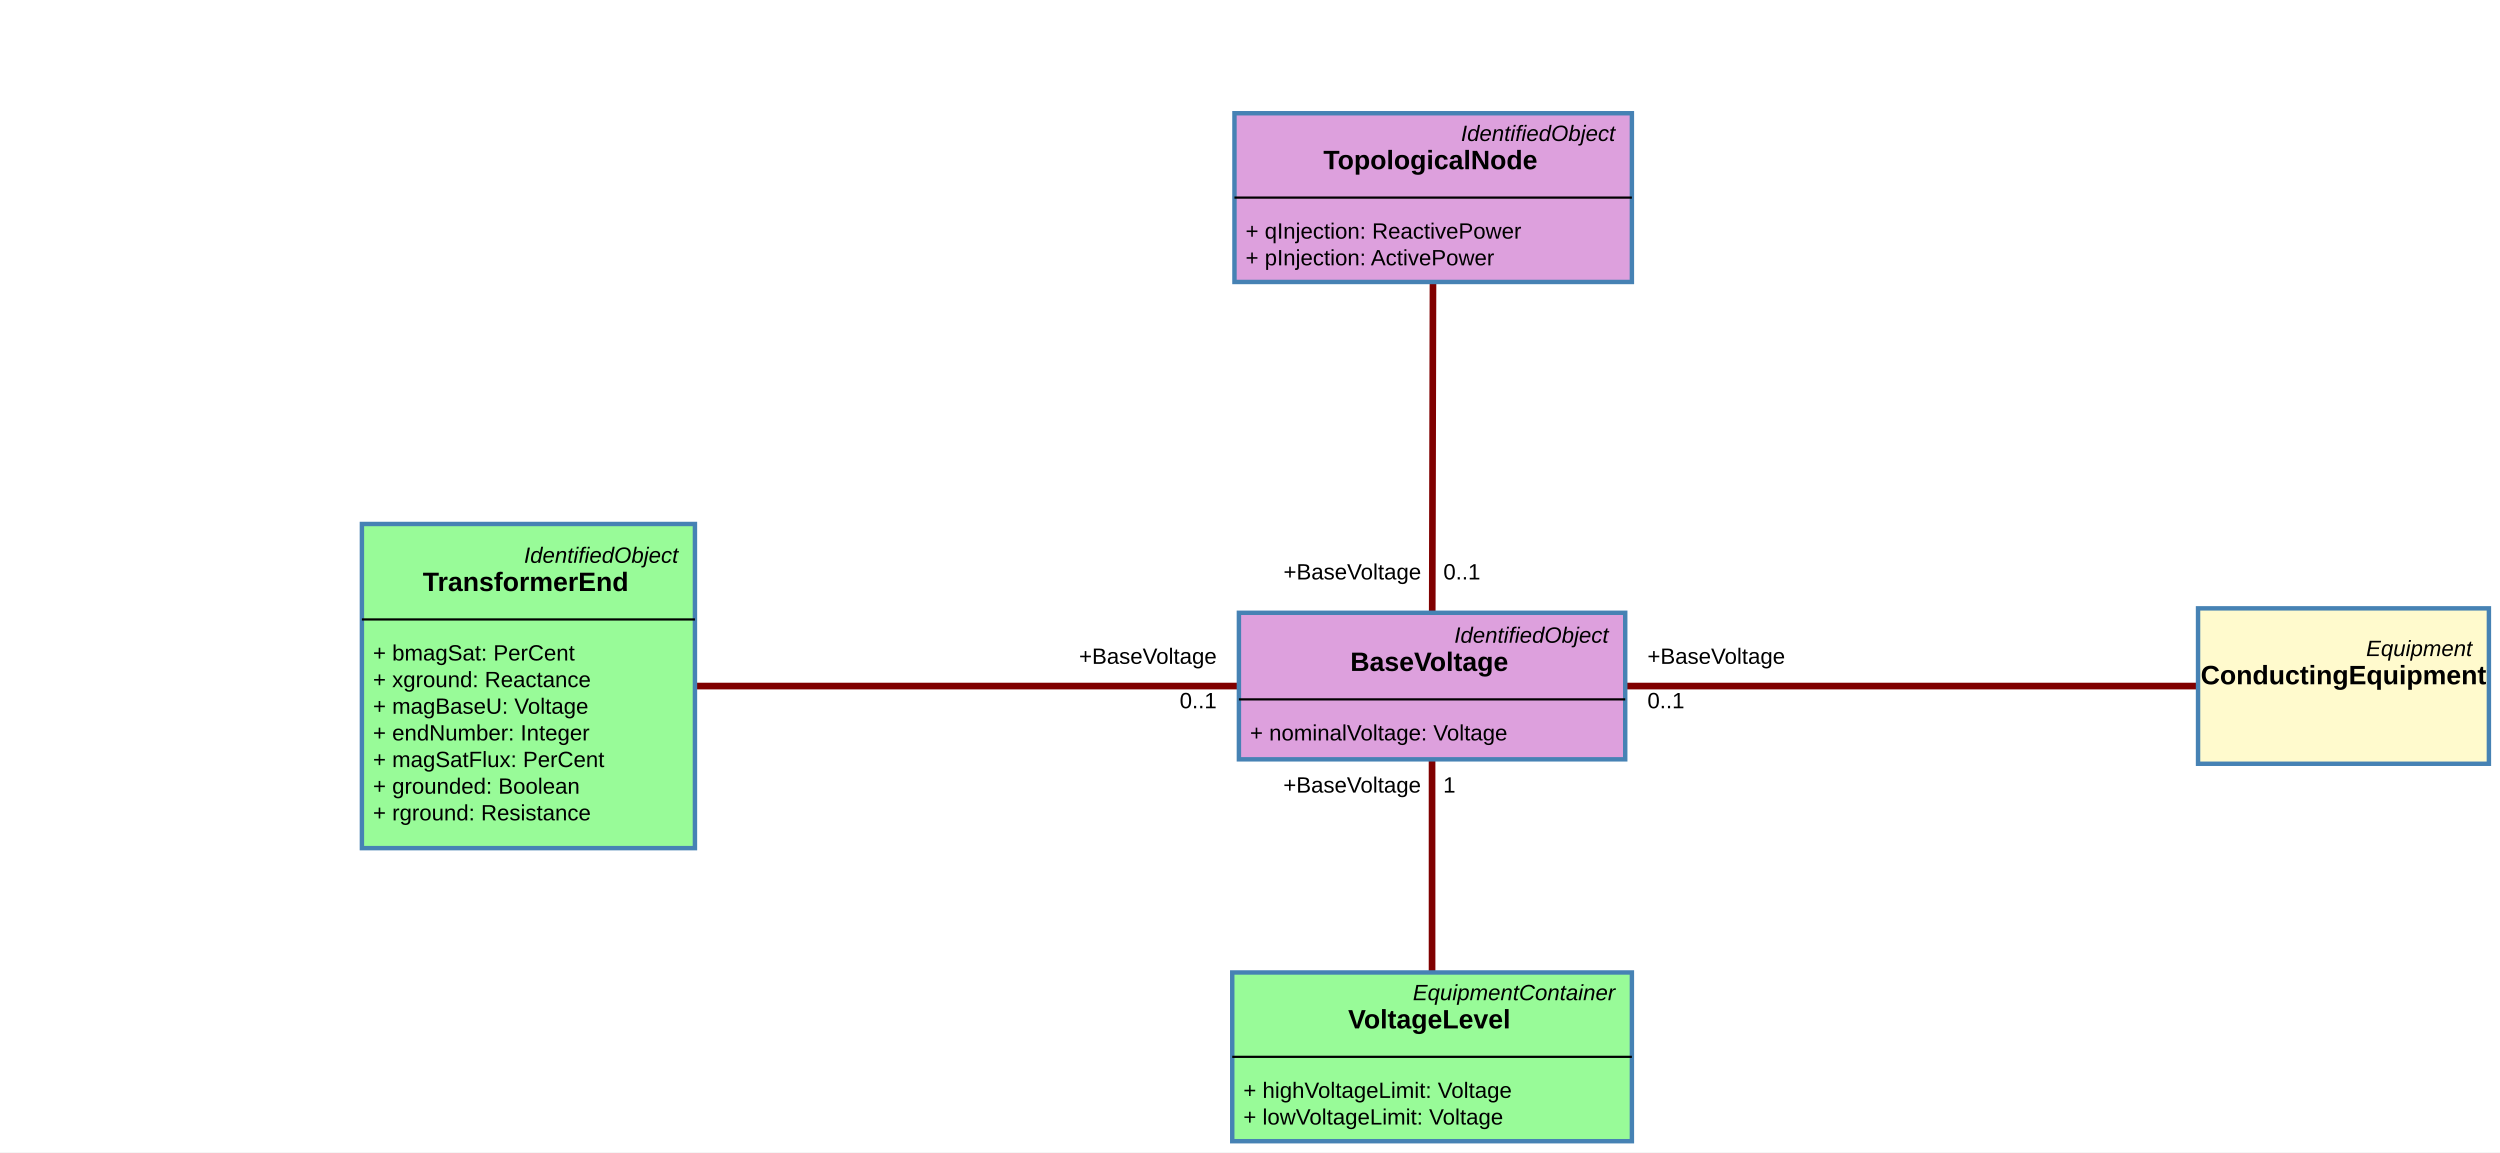
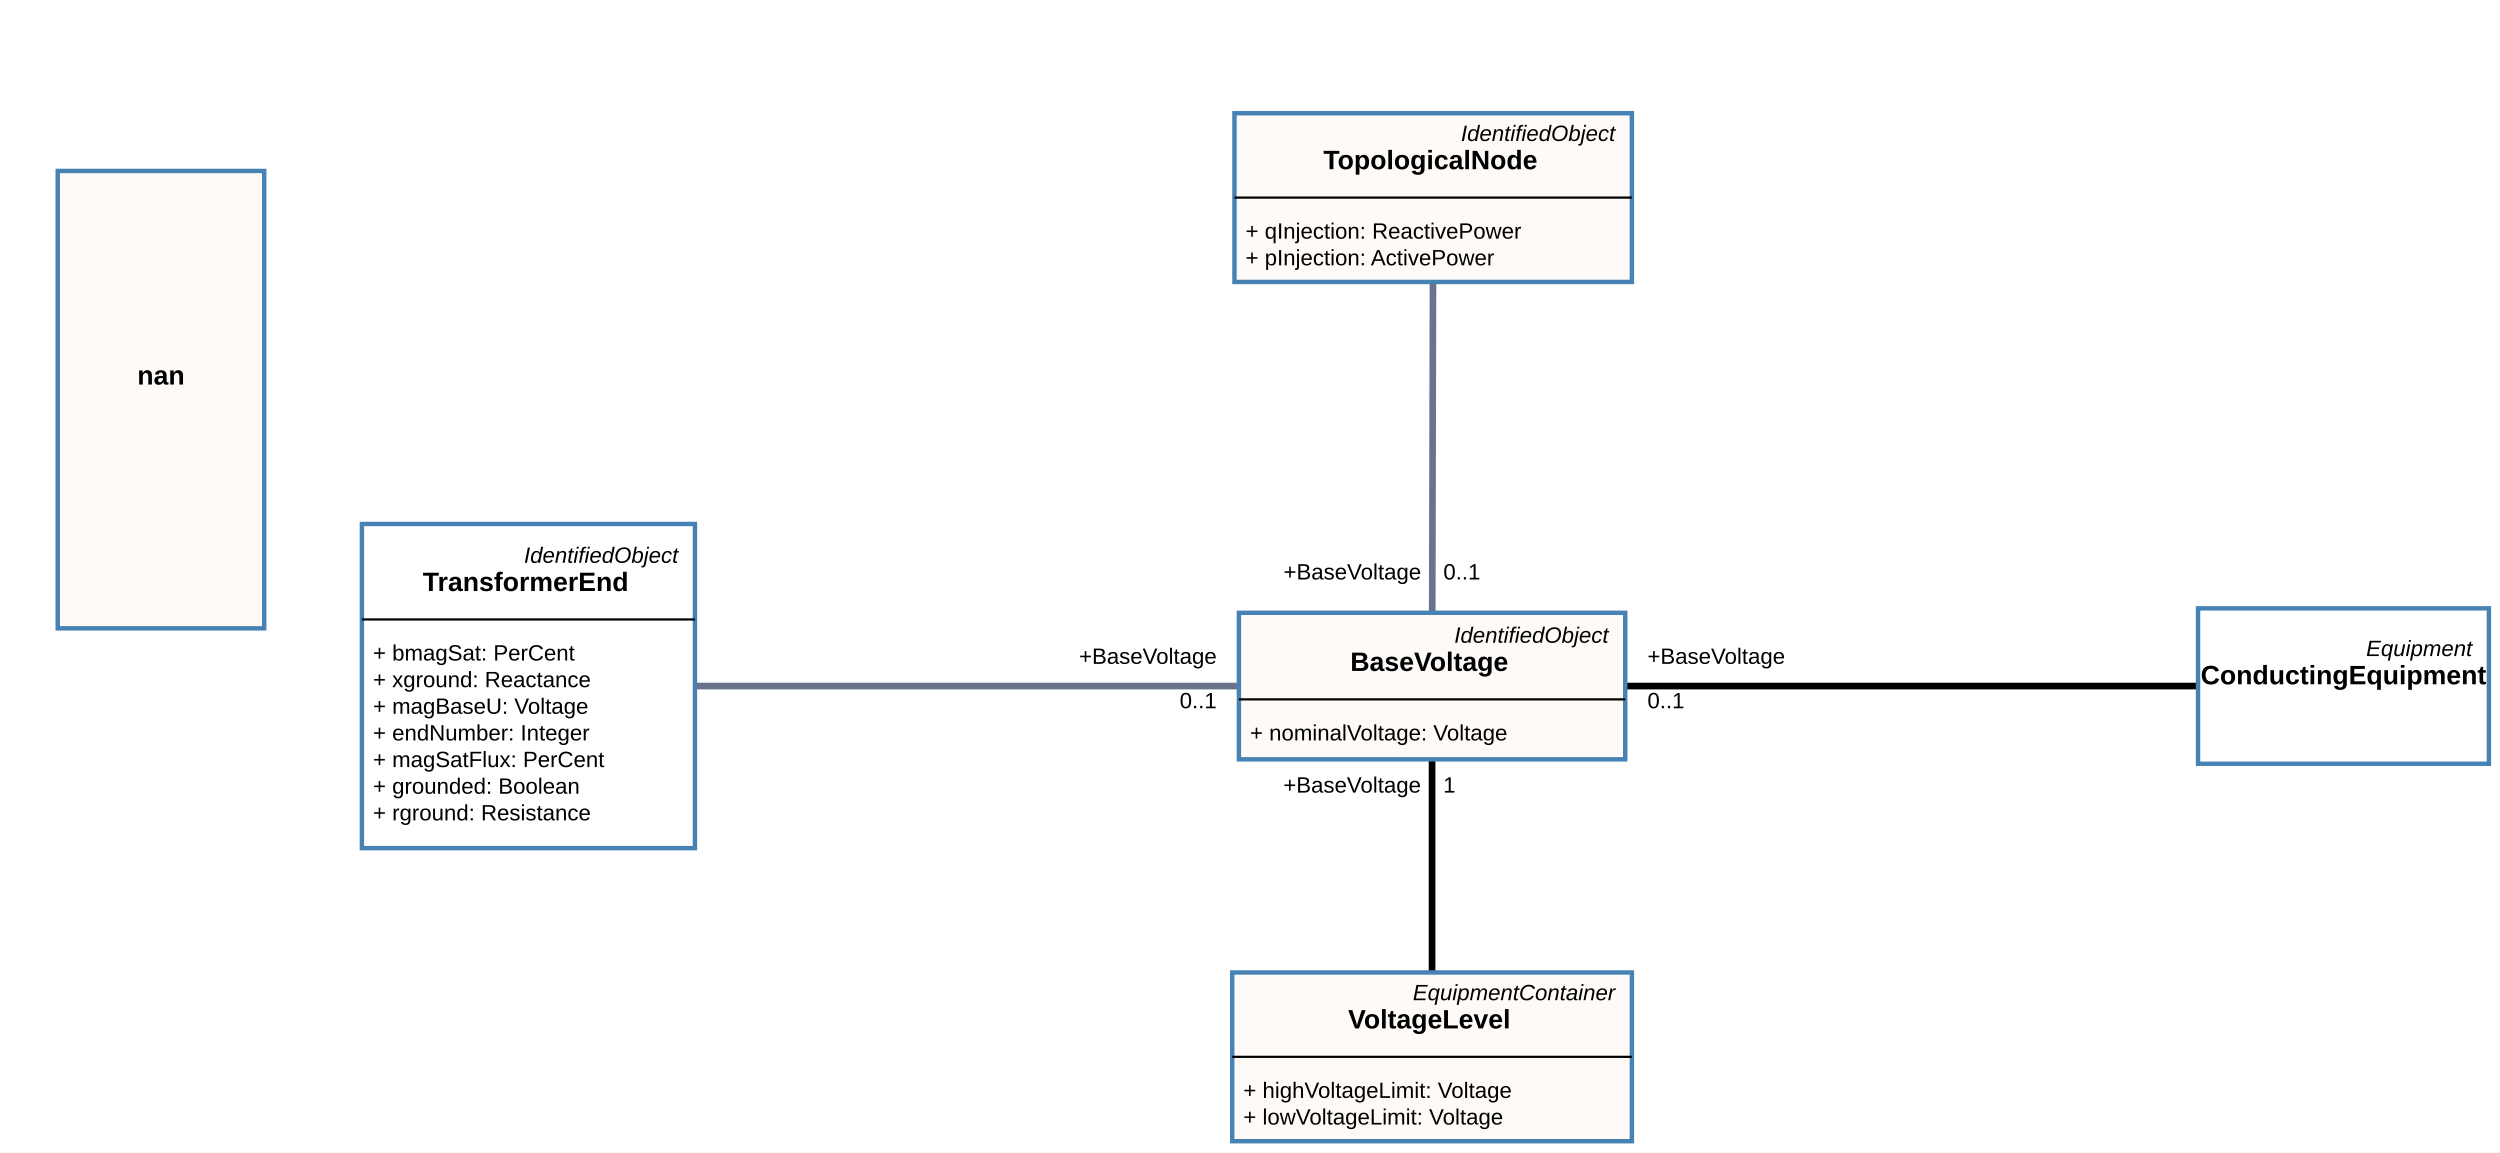
<svg xmlns="http://www.w3.org/2000/svg" width="1126" height="519" style="-webkit-tap-highlight-color: rgba(0, 0, 0, 0);">
  <rect width="100%" height="100%" fill="white" />
  <g class="zoom-group">
    <defs>
      <marker id="arrowhead" viewBox="-0 -5 10 10" refX="5" refY="0" orient="auto" markerWidth="10" markerHeight="10" xoverflow="visible">
        <path d="M 0,-5 L 10 ,0 L 0,5" fill="black" style="stroke: none;" />
      </marker>
    </defs>
-     <line class="link" x1="645" y1="476" x2="645" y2="309" stroke="#800000" stroke-width="3" />
-     <line class="link" x1="238" y1="309" x2="645" y2="309" stroke="#800000" stroke-width="3" />
-     <line class="link" x1="645" y1="309" x2="1055.5" y2="309" stroke="#800000" stroke-width="3" />
-     <line class="link" x1="645.5" y1="89" x2="645" y2="309" stroke="#800000" stroke-width="3" />
+     <line class="link" x1="645" y1="476" x2="645" y2="309" stroke="#000000" stroke-width="3" />
+     <line class="link" x1="238" y1="309" x2="645" y2="309" stroke="#69738c" stroke-width="3" />
+     <line class="link" x1="645" y1="309" x2="1055.5" y2="309" stroke="#000000" stroke-width="3" />
+     <line class="link" x1="645.5" y1="89" x2="645" y2="309" stroke="#69738c" stroke-width="3" />
    <g class="draggable" transform="translate(558, 276)">
-       <rect class="box" width="174" height="66" style="fill: #dda0dd; stroke: steelblue; stroke-width: 2px; cursor: move;" />
+       <rect class="box" width="174" height="66" style="fill: #fdfaf7; stroke: steelblue; stroke-width: 2px; cursor: move;" />
      <text x="0" y="0" text-anchor="start" font-size="10px">
        <tspan x="169" y="10" dy=".35em" text-anchor="end" style="font-family: Arial, sans-serif; font-weight: 400; font-style: italic; fill: black; font-size: 10px; pointer-events: none;">IdentifiedObject</tspan>
        <tspan x="87" y="22" dy=".35em" text-anchor="middle" style="font-family: Arial, sans-serif; font-weight: 700; font-style: normal; fill: black; font-size: 12px; pointer-events: none;">BaseVoltage</tspan>
        <tspan x="5" y="54" dy=".35em" text-anchor="start" style="font-family: Arial, sans-serif; font-weight: 400; font-style: normal; fill: black; font-size: 10px; pointer-events: none;">+   nominalVoltage: Voltage</tspan>
      </text>
      <line x1="0" x2="174" y1="39" y2="39" stroke="black" stroke-width="1" />
    </g>
    <g class="draggable" transform="translate(990, 274)">
-       <rect class="box" width="131" height="70" style="fill: #fffacd; stroke: steelblue; stroke-width: 2px; cursor: move;" />
+       <rect class="box" width="131" height="70" style="fill: #ffffff; stroke: steelblue; stroke-width: 2px; cursor: move;" />
      <text x="0" y="0" text-anchor="start" font-size="10px">
        <tspan x="126" y="18" dy=".35em" text-anchor="end" style="font-family: Arial, sans-serif; font-weight: 400; font-style: italic; fill: black; font-size: 10px; pointer-events: none;">Equipment</tspan>
        <tspan x="65.5" y="30" dy=".35em" text-anchor="middle" style="font-family: Arial, sans-serif; font-weight: 700; font-style: normal; fill: black; font-size: 12px; pointer-events: none;">ConductingEquipment</tspan>
      </text>
    </g>
    <g class="draggable" transform="translate(555, 438)">
-       <rect class="box" width="180" height="76" style="fill: #98fb98; stroke: steelblue; stroke-width: 2px; cursor: move;" />
+       <rect class="box" width="180" height="76" style="fill: #fdfaf7; stroke: steelblue; stroke-width: 2px; cursor: move;" />
      <text x="0" y="0" text-anchor="start" font-size="10px">
        <tspan x="175" y="9" dy=".35em" text-anchor="end" style="font-family: Arial, sans-serif; font-weight: 400; font-style: italic; fill: black; font-size: 10px; pointer-events: none;">EquipmentContainer</tspan>
        <tspan x="90" y="21" dy=".35em" text-anchor="middle" style="font-family: Arial, sans-serif; font-weight: 700; font-style: normal; fill: black; font-size: 12px; pointer-events: none;">VoltageLevel</tspan>
        <tspan x="5" y="53" dy=".35em" text-anchor="start" style="font-family: Arial, sans-serif; font-weight: 400; font-style: normal; fill: black; font-size: 10px; pointer-events: none;">+   highVoltageLimit: Voltage</tspan>
        <tspan x="5" y="65" dy=".35em" text-anchor="start" style="font-family: Arial, sans-serif; font-weight: 400; font-style: normal; fill: black; font-size: 10px; pointer-events: none;">+   lowVoltageLimit: Voltage</tspan>
      </text>
      <line x1="0" x2="180" y1="38" y2="38" stroke="black" stroke-width="1" />
    </g>
    <g class="draggable" transform="translate(556, 51)">
-       <rect class="box" width="179" height="76" style="fill: #dda0dd; stroke: steelblue; stroke-width: 2px; cursor: move;" />
+       <rect class="box" width="179" height="76" style="fill: #fdfaf7; stroke: steelblue; stroke-width: 2px; cursor: move;" />
      <text x="0" y="0" text-anchor="start" font-size="10px">
        <tspan x="174" y="9" dy=".35em" text-anchor="end" style="font-family: Arial, sans-serif; font-weight: 400; font-style: italic; fill: black; font-size: 10px; pointer-events: none;">IdentifiedObject</tspan>
        <tspan x="89.5" y="21" dy=".35em" text-anchor="middle" style="font-family: Arial, sans-serif; font-weight: 700; font-style: normal; fill: black; font-size: 12px; pointer-events: none;">TopologicalNode</tspan>
        <tspan x="5" y="53" dy=".35em" text-anchor="start" style="font-family: Arial, sans-serif; font-weight: 400; font-style: normal; fill: black; font-size: 10px; pointer-events: none;">+   qInjection: ReactivePower</tspan>
        <tspan x="5" y="65" dy=".35em" text-anchor="start" style="font-family: Arial, sans-serif; font-weight: 400; font-style: normal; fill: black; font-size: 10px; pointer-events: none;">+   pInjection: ActivePower</tspan>
      </text>
      <line x1="0" x2="179" y1="38" y2="38" stroke="black" stroke-width="1" />
    </g>
    <g class="draggable" transform="translate(163, 236)">
-       <rect class="box" width="150" height="146" style="fill: #98fb98; stroke: steelblue; stroke-width: 2px; cursor: move;" />
+       <rect class="box" width="150" height="146" style="fill: #ffffff; stroke: steelblue; stroke-width: 2px; cursor: move;" />
      <text x="0" y="0" text-anchor="start" font-size="10px">
        <tspan x="145" y="14" dy=".35em" text-anchor="end" style="font-family: Arial, sans-serif; font-weight: 400; font-style: italic; fill: black; font-size: 10px; pointer-events: none;">IdentifiedObject</tspan>
        <tspan x="75" y="26" dy=".35em" text-anchor="middle" style="font-family: Arial, sans-serif; font-weight: 700; font-style: normal; fill: black; font-size: 12px; pointer-events: none;">TransformerEnd</tspan>
        <tspan x="5" y="58" dy=".35em" text-anchor="start" style="font-family: Arial, sans-serif; font-weight: 400; font-style: normal; fill: black; font-size: 10px; pointer-events: none;">+   bmagSat: PerCent</tspan>
        <tspan x="5" y="70" dy=".35em" text-anchor="start" style="font-family: Arial, sans-serif; font-weight: 400; font-style: normal; fill: black; font-size: 10px; pointer-events: none;">+   xground: Reactance</tspan>
        <tspan x="5" y="82" dy=".35em" text-anchor="start" style="font-family: Arial, sans-serif; font-weight: 400; font-style: normal; fill: black; font-size: 10px; pointer-events: none;">+   magBaseU: Voltage</tspan>
        <tspan x="5" y="94" dy=".35em" text-anchor="start" style="font-family: Arial, sans-serif; font-weight: 400; font-style: normal; fill: black; font-size: 10px; pointer-events: none;">+   endNumber: Integer</tspan>
        <tspan x="5" y="106" dy=".35em" text-anchor="start" style="font-family: Arial, sans-serif; font-weight: 400; font-style: normal; fill: black; font-size: 10px; pointer-events: none;">+   magSatFlux: PerCent</tspan>
        <tspan x="5" y="118" dy=".35em" text-anchor="start" style="font-family: Arial, sans-serif; font-weight: 400; font-style: normal; fill: black; font-size: 10px; pointer-events: none;">+   grounded: Boolean</tspan>
        <tspan x="5" y="130" dy=".35em" text-anchor="start" style="font-family: Arial, sans-serif; font-weight: 400; font-style: normal; fill: black; font-size: 10px; pointer-events: none;">+   rground: Resistance</tspan>
      </text>
      <line x1="0" x2="150" y1="43" y2="43" stroke="black" stroke-width="1" />
+     </g>
+     <g class="draggable" transform="translate(26, 77)">
+       <rect class="box" width="93" height="206" style="fill: #fdfaf7; stroke: steelblue; stroke-width: 2px; cursor: move;" />
+       <text x="0" y="0" text-anchor="start" font-size="10px">
+         <tspan x="46.5" y="92" dy=".35em" text-anchor="middle" style="font-family: Arial, sans-serif; font-weight: 700; font-style: normal; fill: black; font-size: 12px; pointer-events: none;">nan</tspan>
+       </text>
    </g>
    <text class="link-text-start-top" x="640" y="433" text-anchor="end" dy="-1em" style="font-family: Arial, sans-serif; font-size: 10px; fill: black;" />
    <text class="link-text-start-top" x="323" y="309" text-anchor="start" dy="-1em" style="font-family: Arial, sans-serif; font-size: 10px; fill: black;" />
    <text class="link-text-start-top" x="742" y="309" text-anchor="start" dy="-1em" style="font-family: Arial, sans-serif; font-size: 10px; fill: black;">+BaseVoltage</text>
    <text class="link-text-start-top" x="640.402" y="132" text-anchor="end" dy="1em" style="font-family: Arial, sans-serif; font-size: 10px; fill: black;" />
    <text class="link-text-start-btm" x="650" y="433" dy="-1em" text-anchor="start" style="font-family: Arial, sans-serif; font-size: 10px; fill: black;" />
    <text class="link-text-start-btm" x="323" y="309" dy="1em" text-anchor="start" style="font-family: Arial, sans-serif; font-size: 10px; fill: black;" />
    <text class="link-text-start-btm" x="742" y="309" dy="1em" text-anchor="start" style="font-family: Arial, sans-serif; font-size: 10px; fill: black;">0..1</text>
    <text class="link-text-start-btm" x="650.402" y="132" dy="1em" text-anchor="start" style="font-family: Arial, sans-serif; font-size: 10px; fill: black;" />
    <text class="link-text-end-top" x="640" y="347" dy="1em" text-anchor="end" style="font-family: Arial, sans-serif; font-size: 10px; fill: black;">+BaseVoltage</text>
    <text class="link-text-end-top" x="548" y="309" dy="-1em" text-anchor="end" style="font-family: Arial, sans-serif; font-size: 10px; fill: black;">+BaseVoltage</text>
    <text class="link-text-end-top" x="980" y="309" dy="-1em" text-anchor="end" style="font-family: Arial, sans-serif; font-size: 10px; fill: black;" />
    <text class="link-text-end-top" x="640.086" y="271" dy="-1em" text-anchor="end" style="font-family: Arial, sans-serif; font-size: 10px; fill: black;">+BaseVoltage</text>
    <text class="link-text-end-btm" x="650" y="347" dy="1em" text-anchor="start" style="font-family: Arial, sans-serif; font-size: 10px; fill: black;">1</text>
    <text class="link-text-end-btm" x="548" y="309" dy="1em" text-anchor="end" style="font-family: Arial, sans-serif; font-size: 10px; fill: black;">0..1</text>
    <text class="link-text-end-btm" x="980" y="309" dy="1em" text-anchor="end" style="font-family: Arial, sans-serif; font-size: 10px; fill: black;" />
    <text class="link-text-end-btm" x="650.086" y="271" dy="-1em" text-anchor="start" style="font-family: Arial, sans-serif; font-size: 10px; fill: black;">0..1</text>
  </g>
</svg>
